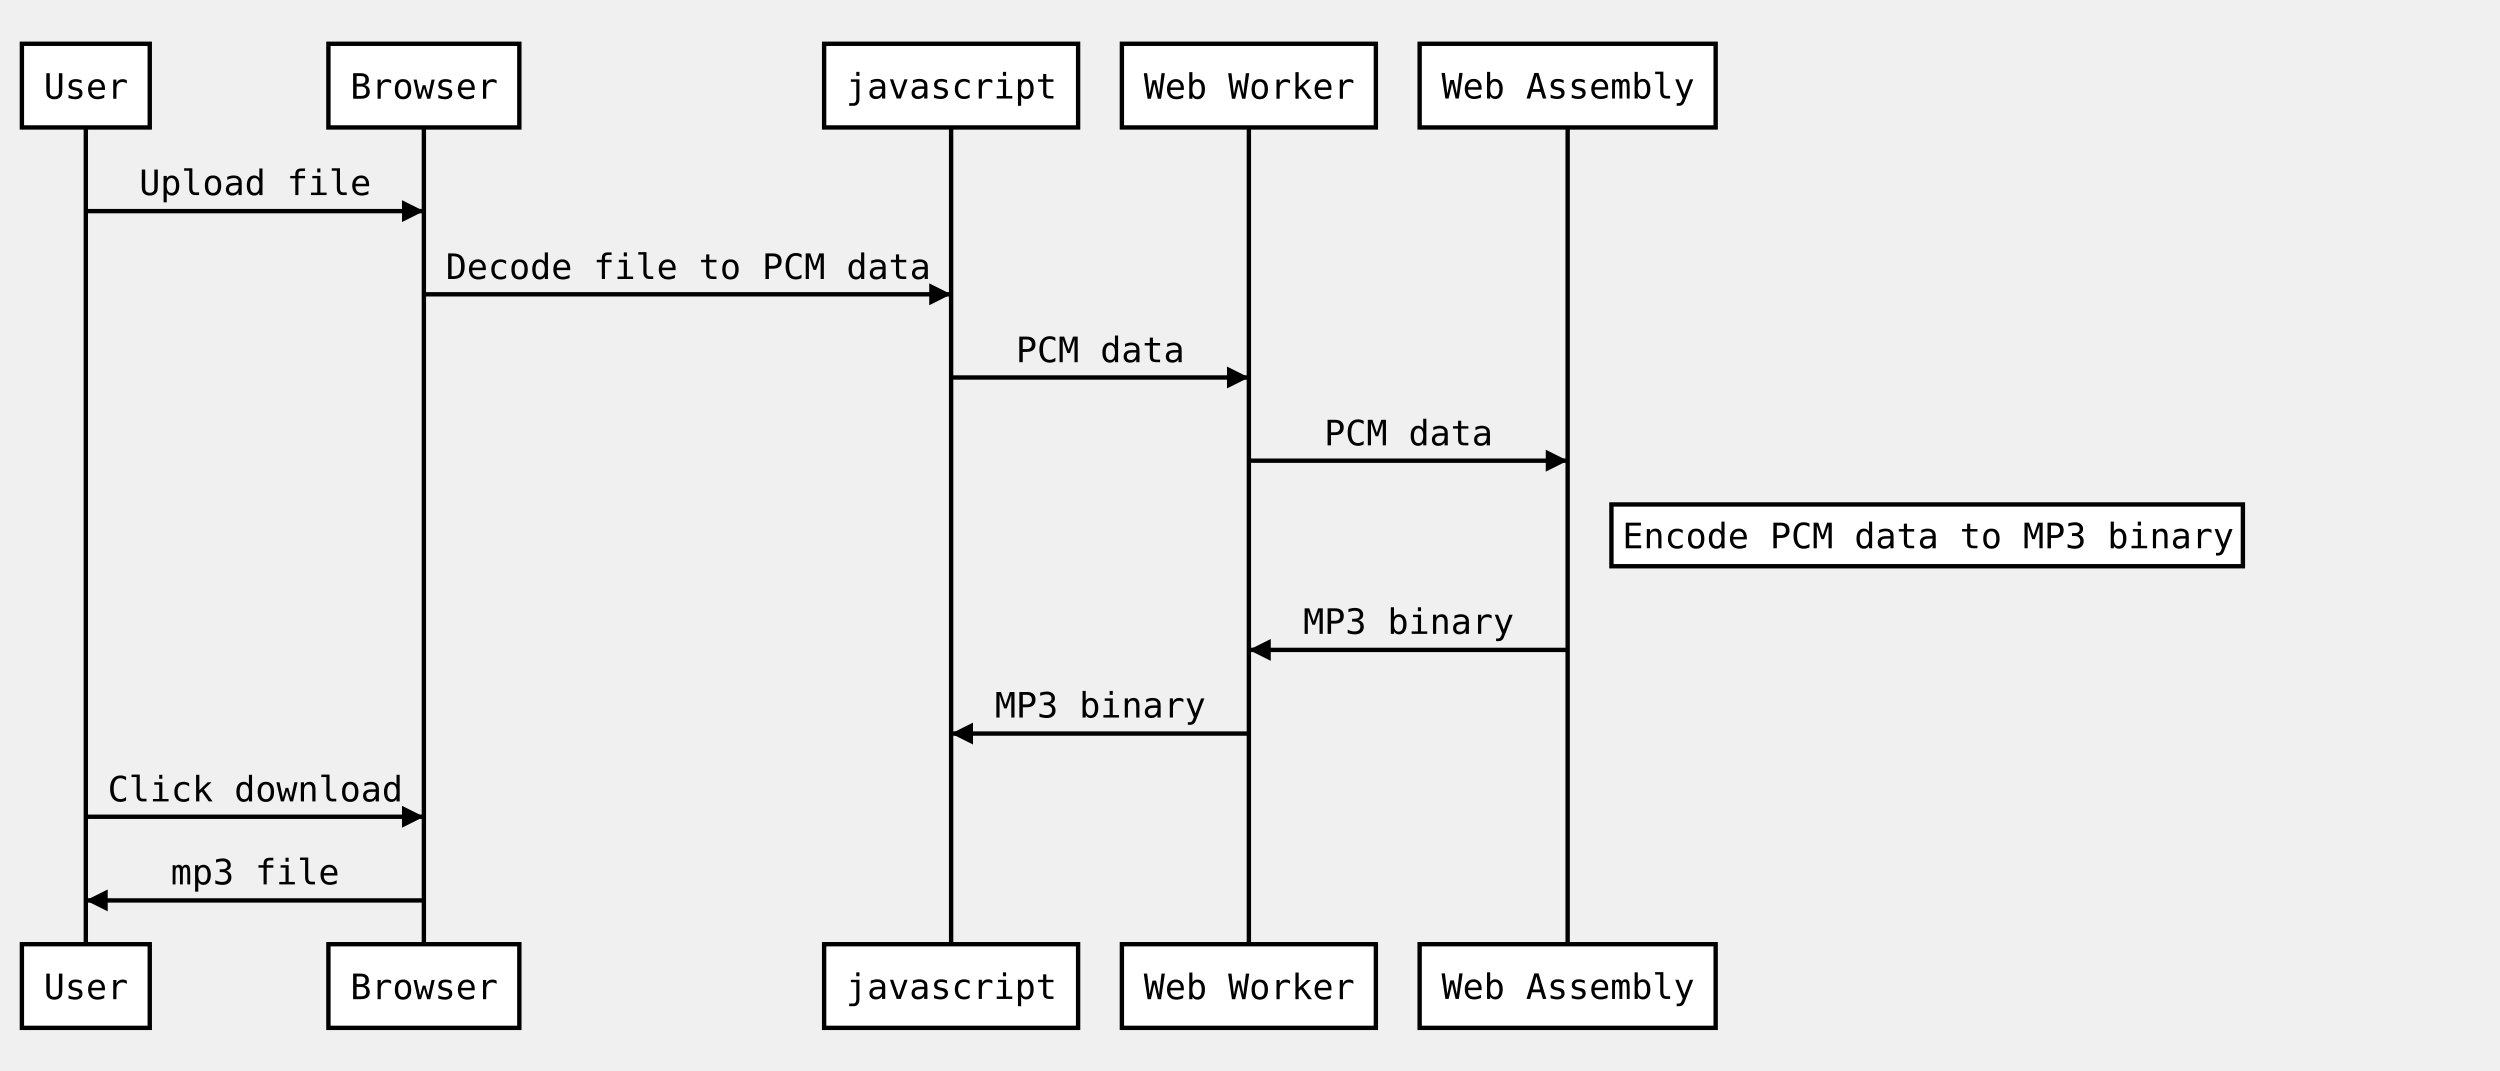
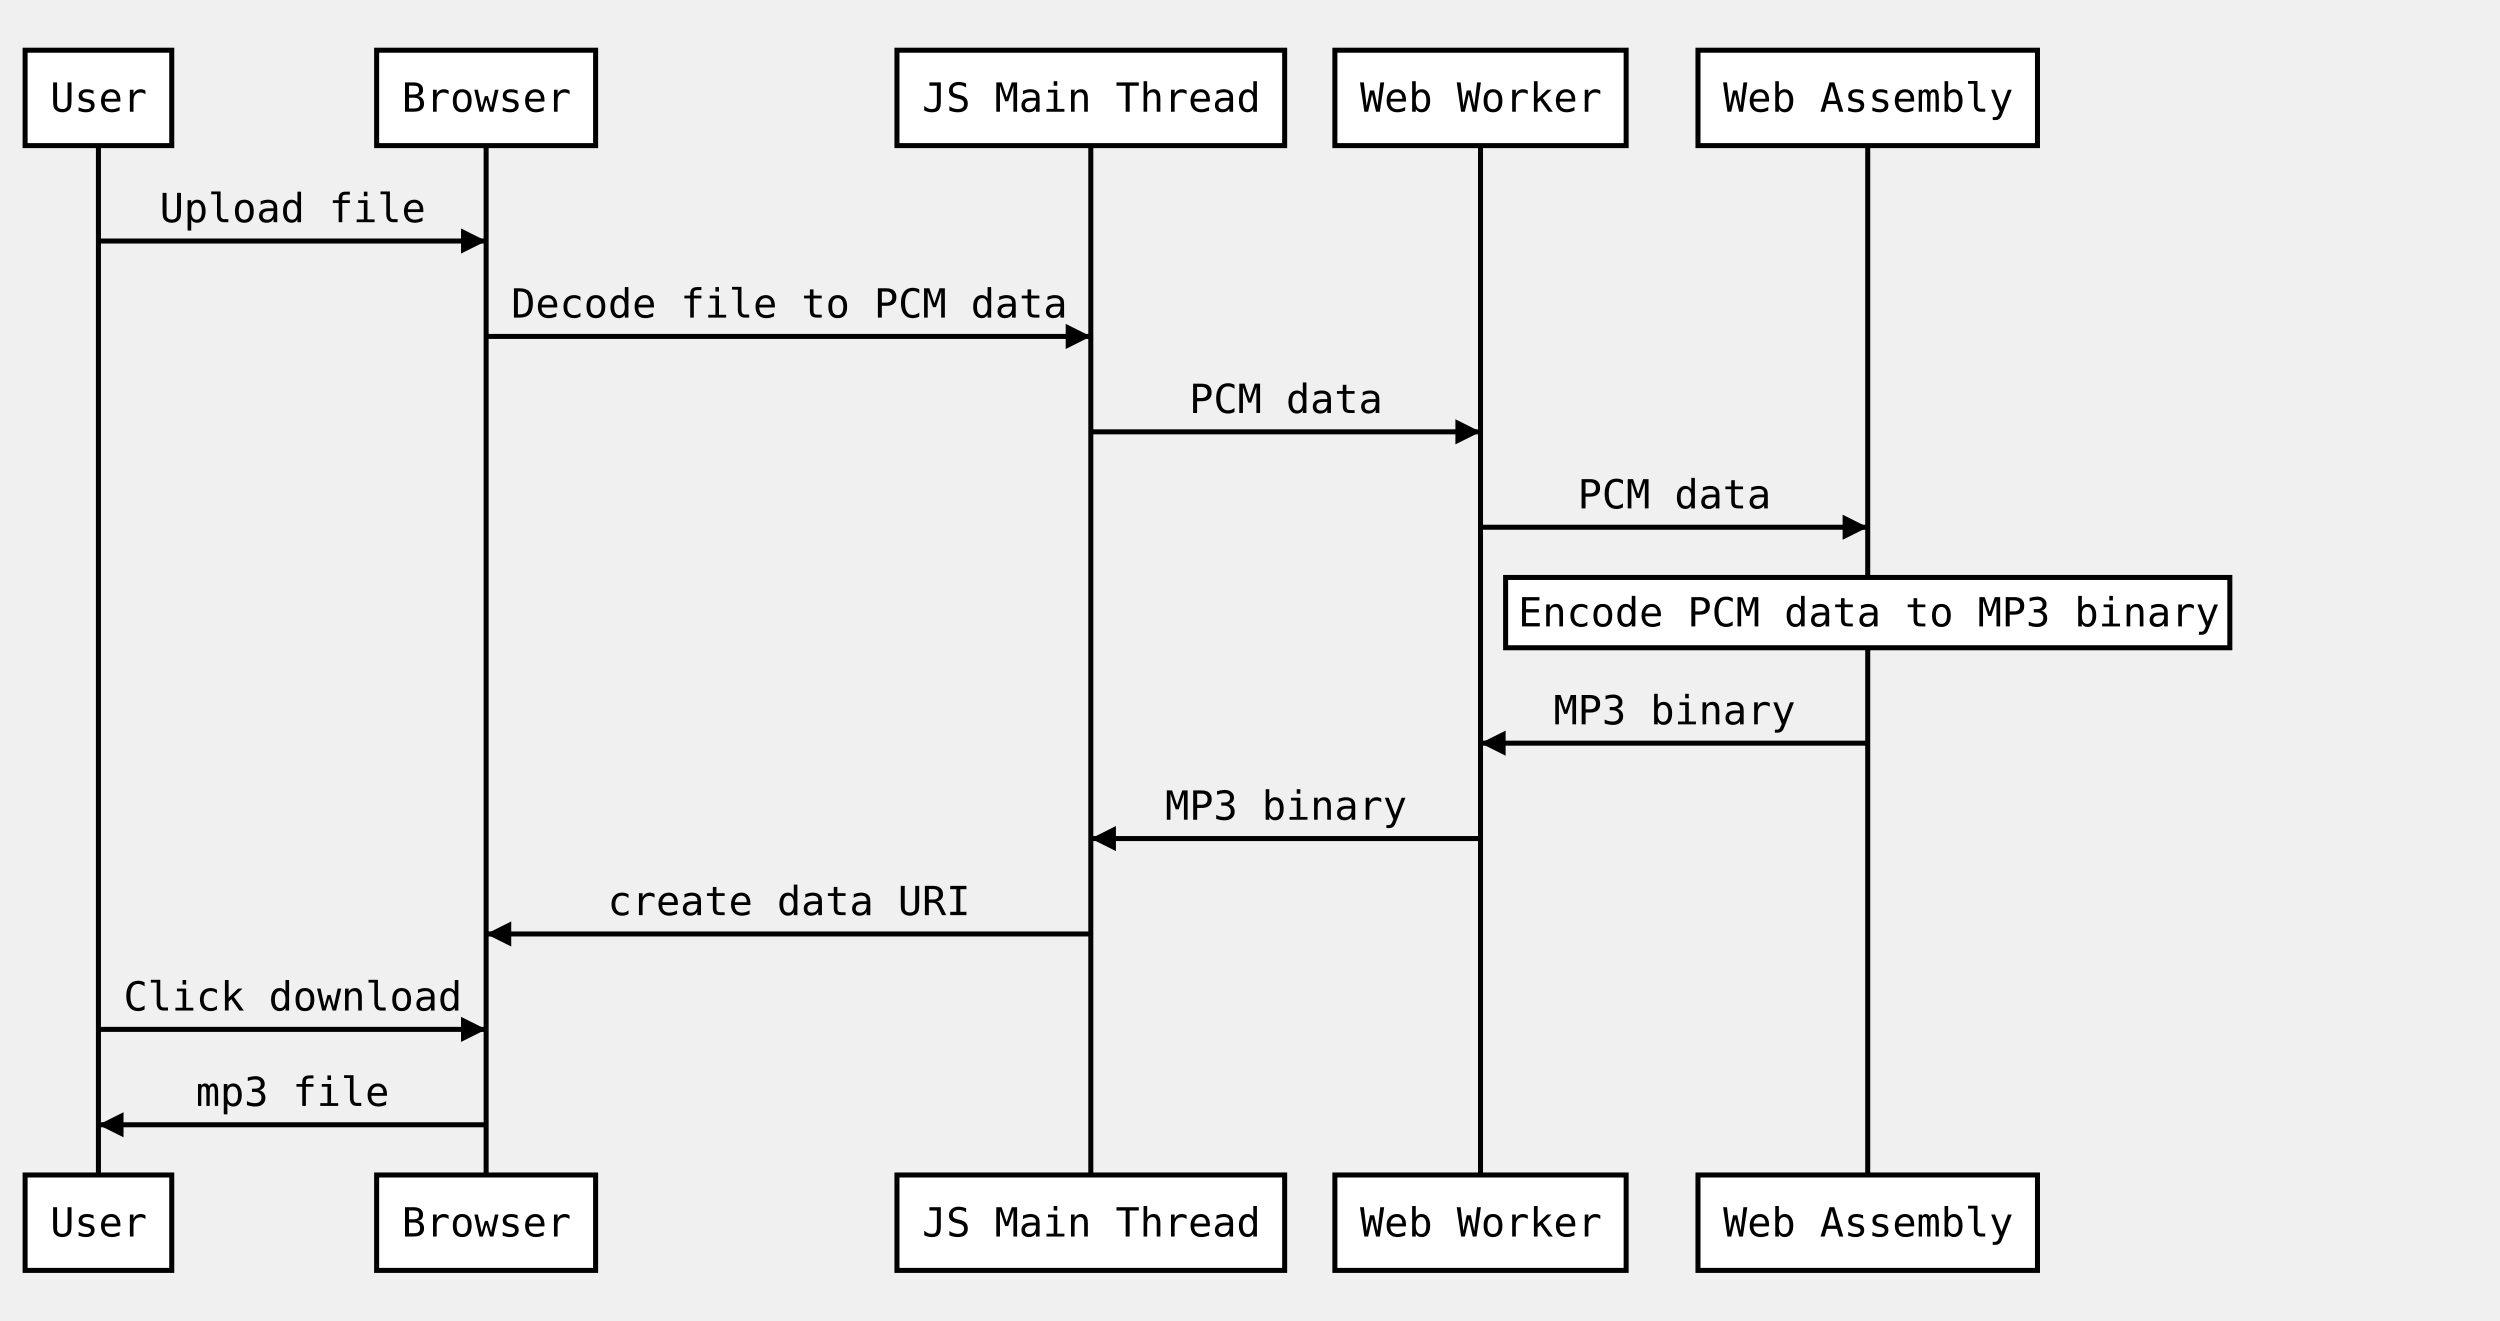
- <svg xmlns="http://www.w3.org/2000/svg" width="1142" height="489">
-   <source>User-&gt;Browser: Upload file
- Browser-&gt; javascript: Decode file to PCM data
- javascript-&gt; Web Worker: PCM data
- Web Worker-&gt; Web Assembly: PCM data
- note right of Web Assembly: Encode PCM data to MP3 binary
- Web Assembly -&gt; Web Worker: MP3 binary
- Web Worker -&gt; javascript: MP3 binary
- User-&gt;Browser: Click download
- Browser-&gt;User: mp3 file</source>
+ <svg xmlns="http://www.w3.org/2000/svg" width="995.75px" height="526px" class="sequence simple">
  <defs>
    <marker viewBox="0 0 5 5" markerWidth="5" markerHeight="5" orient="auto" refX="5" refY="2.5" id="markerArrowBlock">
      <path d="M 0 0 L 5 2.5 L 0 5 z" />
    </marker>
    <marker viewBox="0 0 9.6 16" markerWidth="4" markerHeight="16" orient="auto" refX="9.6" refY="8" id="markerArrowOpen">
      <path d="M 9.6,8 1.92,16 0,13.7 5.76,8 0,2.286 1.92,0 9.6,8 z" />
    </marker>
  </defs>
  <g class="title" />
  <g class="actor">
-     <rect x="10" y="20" width="58.406" height="38.219" stroke="#000000" fill="#ffffff" style="stroke-width: 2;" />
-     <text x="20" y="45.109" style="font-size: 16px; font-family: &quot;Andale Mono&quot;, monospace;">
+     <rect x="10" y="20" width="58.406" height="38" stroke="#000000" fill="#ffffff" style="stroke-width: 2;" />
+     <text x="20" y="44.5" style="font-size: 16px; font-family: &quot;Andale Mono&quot;, monospace;">
      <tspan x="20">User</tspan>
    </text>
  </g>
  <g class="actor">
-     <rect x="10" y="431.312" width="58.406" height="38.219" stroke="#000000" fill="#ffffff" style="stroke-width: 2;" />
-     <text x="20" y="456.422" style="font-size: 16px; font-family: &quot;Andale Mono&quot;, monospace;">
+     <rect x="10" y="468" width="58.406" height="38" stroke="#000000" fill="#ffffff" style="stroke-width: 2;" />
+     <text x="20" y="492.5" style="font-size: 16px; font-family: &quot;Andale Mono&quot;, monospace;">
      <tspan x="20">User</tspan>
    </text>
  </g>
-   <line x1="39.203" x2="39.203" y1="58.219" y2="431.312" stroke="#000000" fill="none" style="stroke-width: 2;" />
+   <line x1="39.203" x2="39.203" y1="58" y2="468" stroke="#000000" fill="none" style="stroke-width: 2;" />
  <g class="actor">
-     <rect x="150.016" y="20" width="87.219" height="38.219" stroke="#000000" fill="#ffffff" style="stroke-width: 2;" />
-     <text x="160.016" y="45.109" style="font-size: 16px; font-family: &quot;Andale Mono&quot;, monospace;">
+     <rect x="150.016" y="20" width="87.219" height="38" stroke="#000000" fill="#ffffff" style="stroke-width: 2;" />
+     <text x="160.016" y="44.5" style="font-size: 16px; font-family: &quot;Andale Mono&quot;, monospace;">
      <tspan x="160.016">Browser</tspan>
    </text>
  </g>
  <g class="actor">
-     <rect x="150.016" y="431.312" width="87.219" height="38.219" stroke="#000000" fill="#ffffff" style="stroke-width: 2;" />
-     <text x="160.016" y="456.422" style="font-size: 16px; font-family: &quot;Andale Mono&quot;, monospace;">
+     <rect x="150.016" y="468" width="87.219" height="38" stroke="#000000" fill="#ffffff" style="stroke-width: 2;" />
+     <text x="160.016" y="492.5" style="font-size: 16px; font-family: &quot;Andale Mono&quot;, monospace;">
      <tspan x="160.016">Browser</tspan>
    </text>
  </g>
-   <line x1="193.625" x2="193.625" y1="58.219" y2="431.312" stroke="#000000" fill="none" style="stroke-width: 2;" />
+   <line x1="193.625" x2="193.625" y1="58" y2="468" stroke="#000000" fill="none" style="stroke-width: 2;" />
  <g class="actor">
-     <rect x="376.461" y="20" width="116.016" height="38.219" stroke="#000000" fill="#ffffff" style="stroke-width: 2;" />
-     <text x="386.461" y="45" style="font-size: 16px; font-family: &quot;Andale Mono&quot;, monospace;">
-       <tspan x="386.461">javascript</tspan>
+     <rect x="357.258" y="20" width="154.422" height="38" stroke="#000000" fill="#ffffff" style="stroke-width: 2;" />
+     <text x="367.258" y="44.5" style="font-size: 16px; font-family: &quot;Andale Mono&quot;, monospace;">
+       <tspan x="367.258">JS Main Thread</tspan>
    </text>
  </g>
  <g class="actor">
-     <rect x="376.461" y="431.312" width="116.016" height="38.219" stroke="#000000" fill="#ffffff" style="stroke-width: 2;" />
-     <text x="386.461" y="456.312" style="font-size: 16px; font-family: &quot;Andale Mono&quot;, monospace;">
-       <tspan x="386.461">javascript</tspan>
+     <rect x="357.258" y="468" width="154.422" height="38" stroke="#000000" fill="#ffffff" style="stroke-width: 2;" />
+     <text x="367.258" y="492.5" style="font-size: 16px; font-family: &quot;Andale Mono&quot;, monospace;">
+       <tspan x="367.258">JS Main Thread</tspan>
    </text>
  </g>
-   <line x1="434.469" x2="434.469" y1="58.219" y2="431.312" stroke="#000000" fill="none" style="stroke-width: 2;" />
+   <line x1="434.469" x2="434.469" y1="58" y2="468" stroke="#000000" fill="none" style="stroke-width: 2;" />
  <g class="actor">
-     <rect x="512.477" y="20" width="116.016" height="38.219" stroke="#000000" fill="#ffffff" style="stroke-width: 2;" />
-     <text x="522.477" y="45.109" style="font-size: 16px; font-family: &quot;Andale Mono&quot;, monospace;">
-       <tspan x="522.477">Web Worker</tspan>
+     <rect x="531.68" y="20" width="116.016" height="38" stroke="#000000" fill="#ffffff" style="stroke-width: 2;" />
+     <text x="541.68" y="44.5" style="font-size: 16px; font-family: &quot;Andale Mono&quot;, monospace;">
+       <tspan x="541.68">Web Worker</tspan>
    </text>
  </g>
  <g class="actor">
-     <rect x="512.477" y="431.312" width="116.016" height="38.219" stroke="#000000" fill="#ffffff" style="stroke-width: 2;" />
-     <text x="522.477" y="456.422" style="font-size: 16px; font-family: &quot;Andale Mono&quot;, monospace;">
-       <tspan x="522.477">Web Worker</tspan>
+     <rect x="531.68" y="468" width="116.016" height="38" stroke="#000000" fill="#ffffff" style="stroke-width: 2;" />
+     <text x="541.68" y="492.5" style="font-size: 16px; font-family: &quot;Andale Mono&quot;, monospace;">
+       <tspan x="541.68">Web Worker</tspan>
    </text>
  </g>
-   <line x1="570.484" x2="570.484" y1="58.219" y2="431.312" stroke="#000000" fill="none" style="stroke-width: 2;" />
+   <line x1="589.688" x2="589.688" y1="58" y2="468" stroke="#000000" fill="none" style="stroke-width: 2;" />
  <g class="actor">
-     <rect x="648.492" y="20" width="135.219" height="38.219" stroke="#000000" fill="#ffffff" style="stroke-width: 2;" />
-     <text x="658.492" y="45" style="font-size: 16px; font-family: &quot;Andale Mono&quot;, monospace;">
-       <tspan x="658.492">Web Assembly</tspan>
+     <rect x="676.305" y="20" width="135.219" height="38" stroke="#000000" fill="#ffffff" style="stroke-width: 2;" />
+     <text x="686.305" y="44.5" style="font-size: 16px; font-family: &quot;Andale Mono&quot;, monospace;">
+       <tspan x="686.305">Web Assembly</tspan>
    </text>
  </g>
  <g class="actor">
-     <rect x="648.492" y="431.312" width="135.219" height="38.219" stroke="#000000" fill="#ffffff" style="stroke-width: 2;" />
-     <text x="658.492" y="456.312" style="font-size: 16px; font-family: &quot;Andale Mono&quot;, monospace;">
-       <tspan x="658.492">Web Assembly</tspan>
+     <rect x="676.305" y="468" width="135.219" height="38" stroke="#000000" fill="#ffffff" style="stroke-width: 2;" />
+     <text x="686.305" y="492.5" style="font-size: 16px; font-family: &quot;Andale Mono&quot;, monospace;">
+       <tspan x="686.305">Web Assembly</tspan>
    </text>
  </g>
-   <line x1="716.102" x2="716.102" y1="58.219" y2="431.312" stroke="#000000" fill="none" style="stroke-width: 2;" />
+   <line x1="743.914" x2="743.914" y1="58" y2="468" stroke="#000000" fill="none" style="stroke-width: 2;" />
  <g class="signal">
-     <text x="63.602" y="89.109" style="font-size: 16px; font-family: &quot;Andale Mono&quot;, monospace;">
+     <text x="63.602" y="88.5" style="font-size: 16px; font-family: &quot;Andale Mono&quot;, monospace;">
      <tspan x="63.602">Upload file</tspan>
    </text>
-     <line x1="39.203" x2="193.625" y1="96.438" y2="96.438" stroke="#000000" fill="none" style="stroke-width: 2; marker-end: url(&quot;#markerArrowBlock&quot;);" />
+     <line x1="39.203" x2="193.625" y1="96" y2="96" stroke="#000000" fill="none" style="stroke-width: 2; marker-end: url(&quot;#markerArrowBlock&quot;);" />
  </g>
  <g class="signal">
-     <text x="203.625" y="127.438" style="font-size: 16px; font-family: &quot;Andale Mono&quot;, monospace;">
+     <text x="203.625" y="126.5" style="font-size: 16px; font-family: &quot;Andale Mono&quot;, monospace;">
      <tspan x="203.625">Decode file to PCM data</tspan>
    </text>
-     <line x1="193.625" x2="434.469" y1="134.438" y2="134.438" stroke="#000000" fill="none" style="stroke-width: 2; marker-end: url(&quot;#markerArrowBlock&quot;);" />
+     <line x1="193.625" x2="434.469" y1="134" y2="134" stroke="#000000" fill="none" style="stroke-width: 2; marker-end: url(&quot;#markerArrowBlock&quot;);" />
  </g>
  <g class="signal">
-     <text x="464.07" y="165.438" style="font-size: 16px; font-family: &quot;Andale Mono&quot;, monospace;">
-       <tspan x="464.07">PCM data</tspan>
+     <text x="473.672" y="164.5" style="font-size: 16px; font-family: &quot;Andale Mono&quot;, monospace;">
+       <tspan x="473.672">PCM data</tspan>
    </text>
-     <line x1="434.469" x2="570.484" y1="172.438" y2="172.438" stroke="#000000" fill="none" style="stroke-width: 2; marker-end: url(&quot;#markerArrowBlock&quot;);" />
+     <line x1="434.469" x2="589.688" y1="172" y2="172" stroke="#000000" fill="none" style="stroke-width: 2; marker-end: url(&quot;#markerArrowBlock&quot;);" />
  </g>
  <g class="signal">
-     <text x="604.887" y="203.438" style="font-size: 16px; font-family: &quot;Andale Mono&quot;, monospace;">
-       <tspan x="604.887">PCM data</tspan>
+     <text x="628.395" y="202.5" style="font-size: 16px; font-family: &quot;Andale Mono&quot;, monospace;">
+       <tspan x="628.395">PCM data</tspan>
    </text>
-     <line x1="570.484" x2="716.102" y1="210.438" y2="210.438" stroke="#000000" fill="none" style="stroke-width: 2; marker-end: url(&quot;#markerArrowBlock&quot;);" />
+     <line x1="589.688" x2="743.914" y1="210" y2="210" stroke="#000000" fill="none" style="stroke-width: 2; marker-end: url(&quot;#markerArrowBlock&quot;);" />
  </g>
  <g class="note">
-     <rect x="736.102" y="230.438" width="288.453" height="28.219" stroke="#000000" fill="#ffffff" style="stroke-width: 2;" />
-     <text x="741.102" y="250.438" style="font-size: 16px; font-family: &quot;Andale Mono&quot;, monospace;">
-       <tspan x="741.102">Encode PCM data to MP3 binary</tspan>
+     <rect x="599.688" y="230" width="288.453" height="28" stroke="#000000" fill="#ffffff" style="stroke-width: 2;" />
+     <text x="604.688" y="249.5" style="font-size: 16px; font-family: &quot;Andale Mono&quot;, monospace;">
+       <tspan x="604.688">Encode PCM data to MP3 binary</tspan>
    </text>
  </g>
  <g class="signal">
-     <text x="595.285" y="289.547" style="font-size: 16px; font-family: &quot;Andale Mono&quot;, monospace;">
-       <tspan x="595.285">MP3 binary</tspan>
+     <text x="618.793" y="288.5" style="font-size: 16px; font-family: &quot;Andale Mono&quot;, monospace;">
+       <tspan x="618.793">MP3 binary</tspan>
    </text>
-     <line x1="716.102" x2="570.484" y1="296.875" y2="296.875" stroke="#000000" fill="none" style="stroke-width: 2; marker-end: url(&quot;#markerArrowBlock&quot;);" />
+     <line x1="743.914" x2="589.688" y1="296" y2="296" stroke="#000000" fill="none" style="stroke-width: 2; marker-end: url(&quot;#markerArrowBlock&quot;);" />
  </g>
  <g class="signal">
-     <text x="454.469" y="327.766" style="font-size: 16px; font-family: &quot;Andale Mono&quot;, monospace;">
-       <tspan x="454.469">MP3 binary</tspan>
+     <text x="464.07" y="326.5" style="font-size: 16px; font-family: &quot;Andale Mono&quot;, monospace;">
+       <tspan x="464.07">MP3 binary</tspan>
    </text>
-     <line x1="570.484" x2="434.469" y1="335.094" y2="335.094" stroke="#000000" fill="none" style="stroke-width: 2; marker-end: url(&quot;#markerArrowBlock&quot;);" />
+     <line x1="589.688" x2="434.469" y1="334" y2="334" stroke="#000000" fill="none" style="stroke-width: 2; marker-end: url(&quot;#markerArrowBlock&quot;);" />
  </g>
  <g class="signal">
-     <text x="49.203" y="366.094" style="font-size: 16px; font-family: &quot;Andale Mono&quot;, monospace;">
+     <text x="242.031" y="364.5" style="font-size: 16px; font-family: &quot;Andale Mono&quot;, monospace;">
+       <tspan x="242.031">create data URI</tspan>
+     </text>
+     <line x1="434.469" x2="193.625" y1="372" y2="372" stroke="#000000" fill="none" style="stroke-width: 2; marker-end: url(&quot;#markerArrowBlock&quot;);" />
+   </g>
+   <g class="signal">
+     <text x="49.203" y="402.5" style="font-size: 16px; font-family: &quot;Andale Mono&quot;, monospace;">
      <tspan x="49.203">Click download</tspan>
    </text>
-     <line x1="39.203" x2="193.625" y1="373.094" y2="373.094" stroke="#000000" fill="none" style="stroke-width: 2; marker-end: url(&quot;#markerArrowBlock&quot;);" />
+     <line x1="39.203" x2="193.625" y1="410" y2="410" stroke="#000000" fill="none" style="stroke-width: 2; marker-end: url(&quot;#markerArrowBlock&quot;);" />
  </g>
  <g class="signal">
-     <text x="78.008" y="403.984" style="font-size: 16px; font-family: &quot;Andale Mono&quot;, monospace;">
+     <text x="78.008" y="440.5" style="font-size: 16px; font-family: &quot;Andale Mono&quot;, monospace;">
      <tspan x="78.008">mp3 file</tspan>
    </text>
-     <line x1="193.625" x2="39.203" y1="411.312" y2="411.312" stroke="#000000" fill="none" style="stroke-width: 2; marker-end: url(&quot;#markerArrowBlock&quot;);" />
+     <line x1="193.625" x2="39.203" y1="448" y2="448" stroke="#000000" fill="none" style="stroke-width: 2; marker-end: url(&quot;#markerArrowBlock&quot;);" />
  </g>
</svg>
